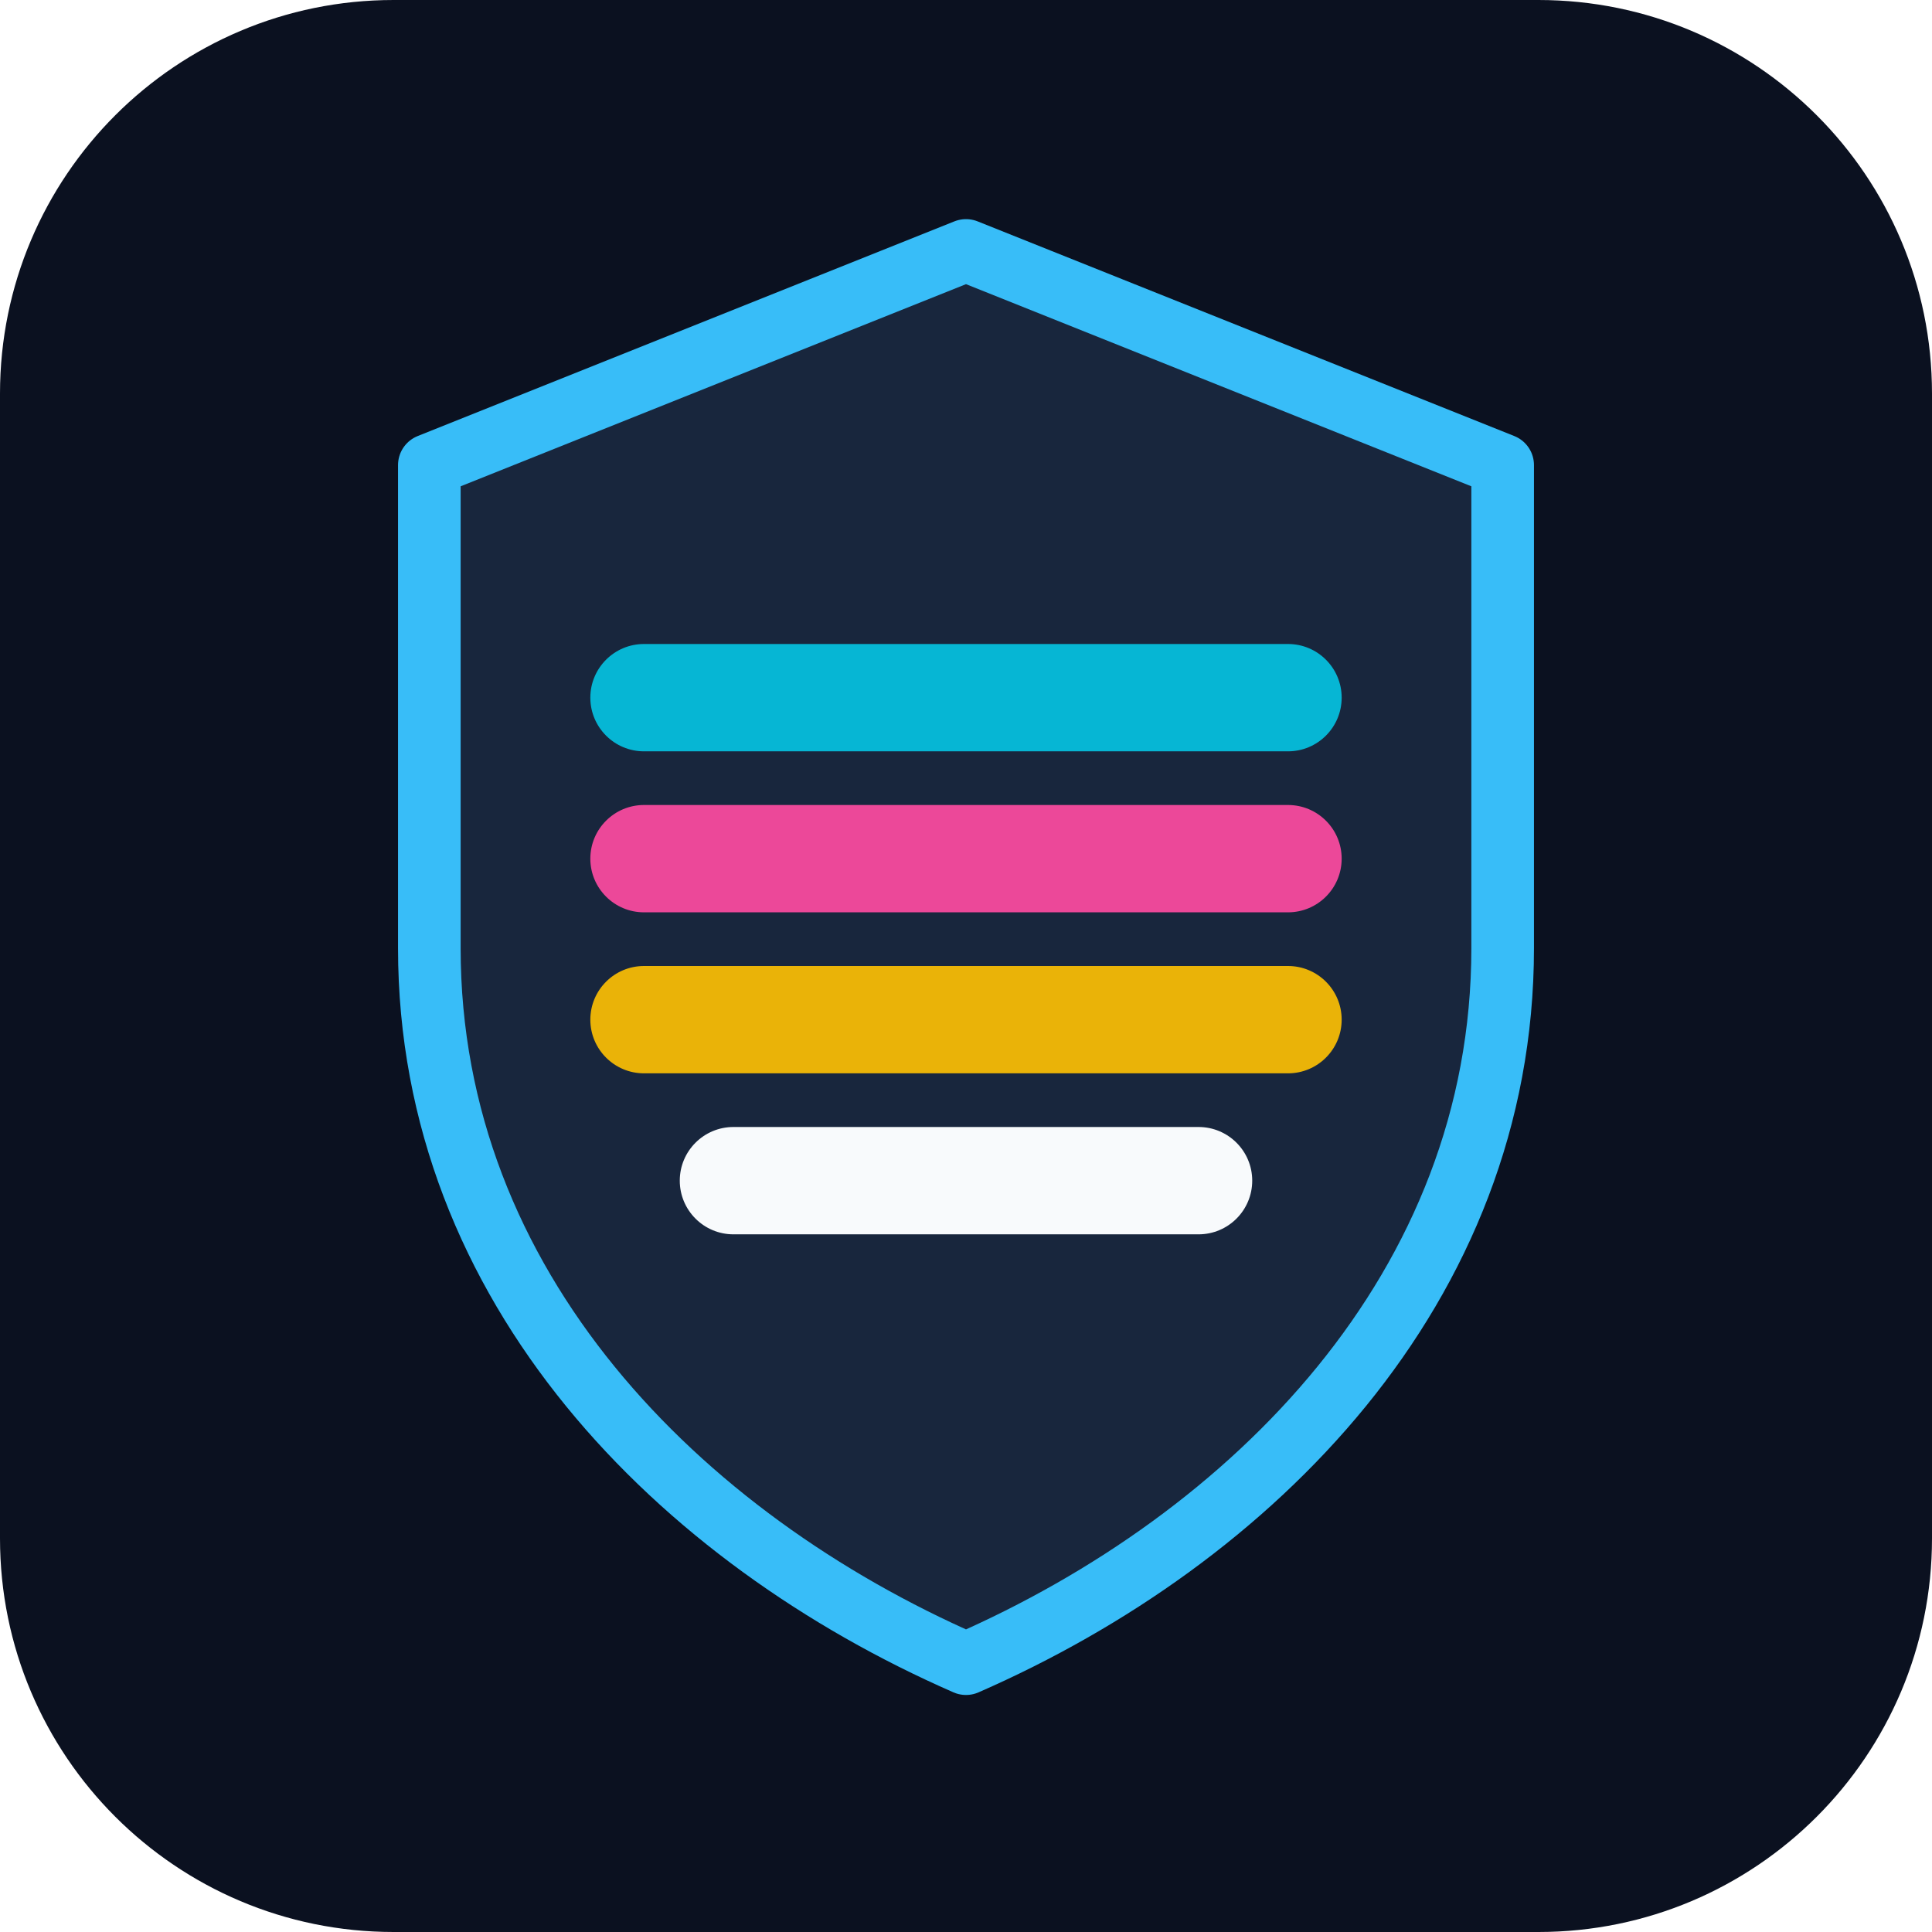
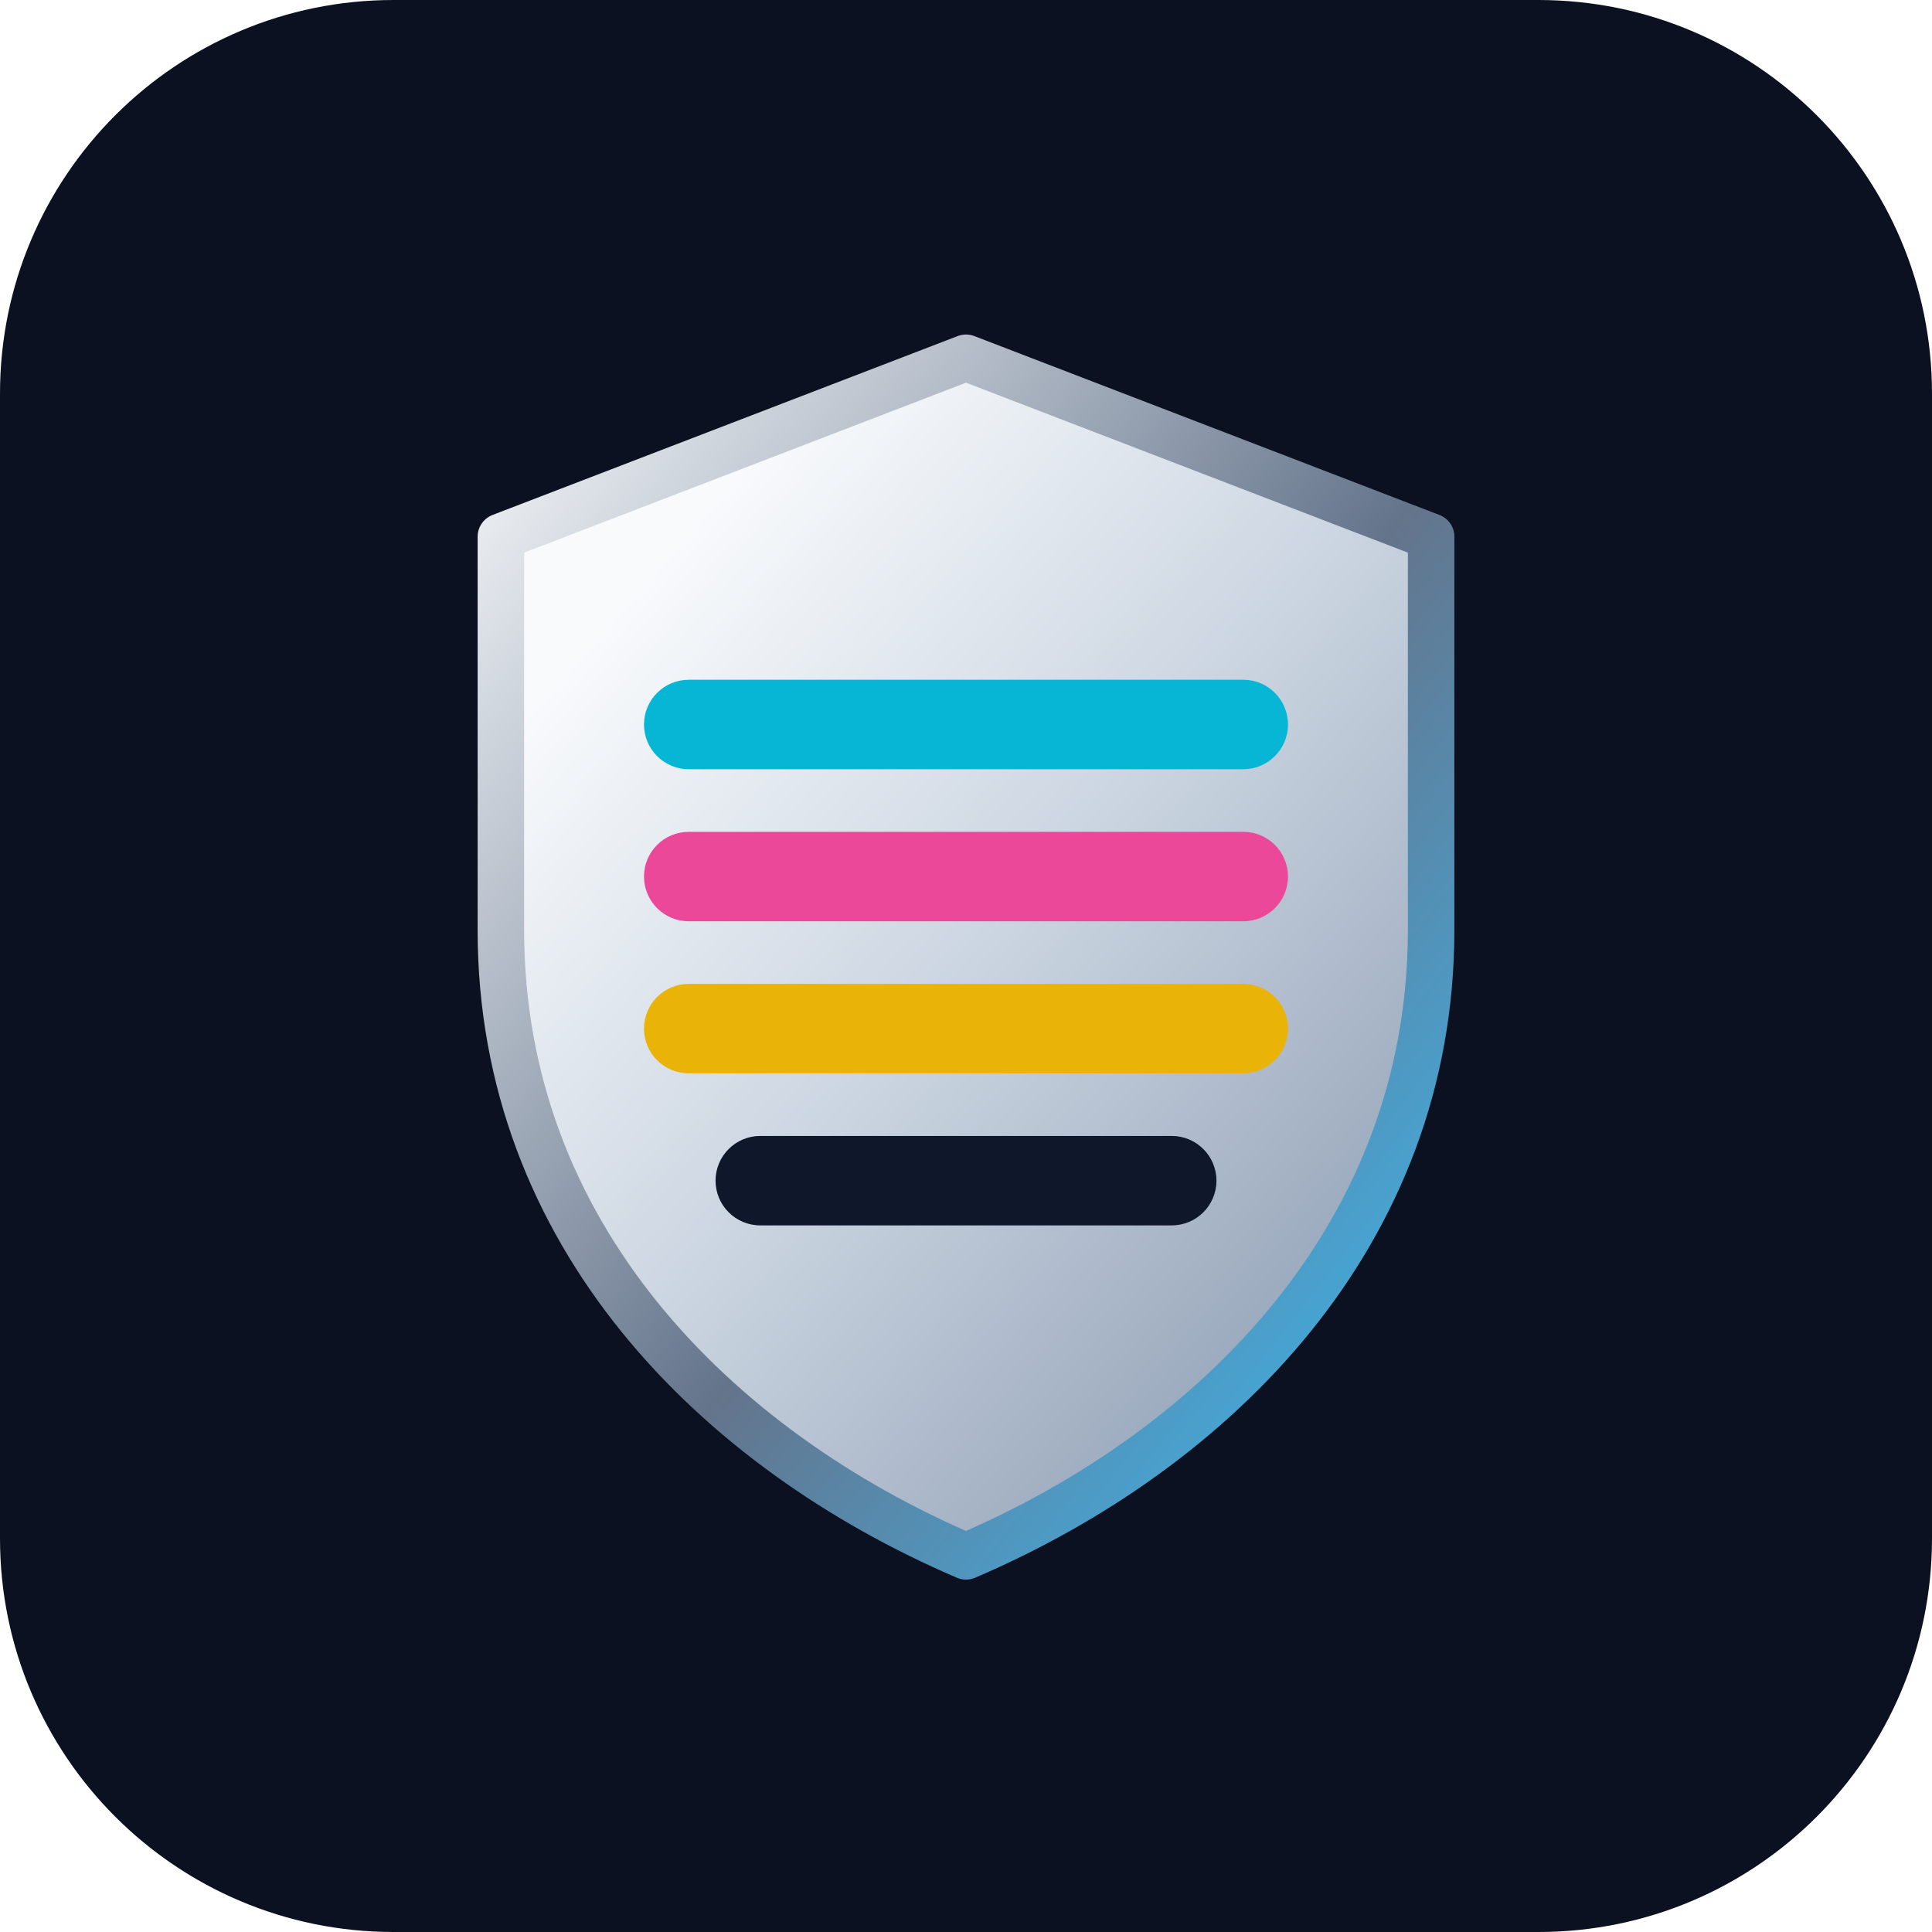
<svg xmlns="http://www.w3.org/2000/svg" viewBox="0 0 108 108" width="108" height="108">
+   <defs>
+     <linearGradient id="shieldSilver" x1="20%" y1="15%" x2="85%" y2="88%">
+       <stop offset="0%" stop-color="#F8FAFC" />
+       <stop offset="48%" stop-color="#CBD5E1" />
+       <stop offset="100%" stop-color="#94A3B8" />
+     </linearGradient>
+     <linearGradient id="shieldRim" x1="0%" y1="0%" x2="100%" y2="100%">
+       <stop offset="0%" stop-color="#F8FAFC" />
+       <stop offset="55%" stop-color="#64748B" />
+       <stop offset="100%" stop-color="#38BDF8" />
+     </linearGradient>
+   </defs>
  <rect width="108" height="108" rx="22" fill="#0B1120" />
-   <path d="M54,14 L84,26 V53 C84,72 70,86 54,93 C38,86 24,72 24,53 V26 Z" fill="#18263D" stroke="#38BDF8" stroke-width="3.5" stroke-linejoin="round" />
-   <rect x="33" y="36" width="42" height="6" rx="3" fill="#06B6D4" />
-   <rect x="33" y="45" width="42" height="6" rx="3" fill="#EC4899" />
-   <rect x="33" y="54" width="42" height="6" rx="3" fill="#EAB308" />
-   <rect x="38" y="63" width="32" height="6" rx="3" fill="#F8FAFC" />
+   <path d="M54,20 L80,30 V52 C80,69 68,81 54,87 C40,81 28,69 28,52 V30 Z" fill="url(#shieldSilver)" stroke="url(#shieldRim)" stroke-width="2.6" stroke-linejoin="round" />
+   <rect x="36" y="38" width="36" height="5" rx="2.5" fill="#06B6D4" />
+   <rect x="36" y="46.5" width="36" height="5" rx="2.5" fill="#EC4899" />
+   <rect x="36" y="55" width="36" height="5" rx="2.5" fill="#EAB308" />
+   <rect x="40" y="63.5" width="28" height="5" rx="2.5" fill="#0F172A" />
</svg>
